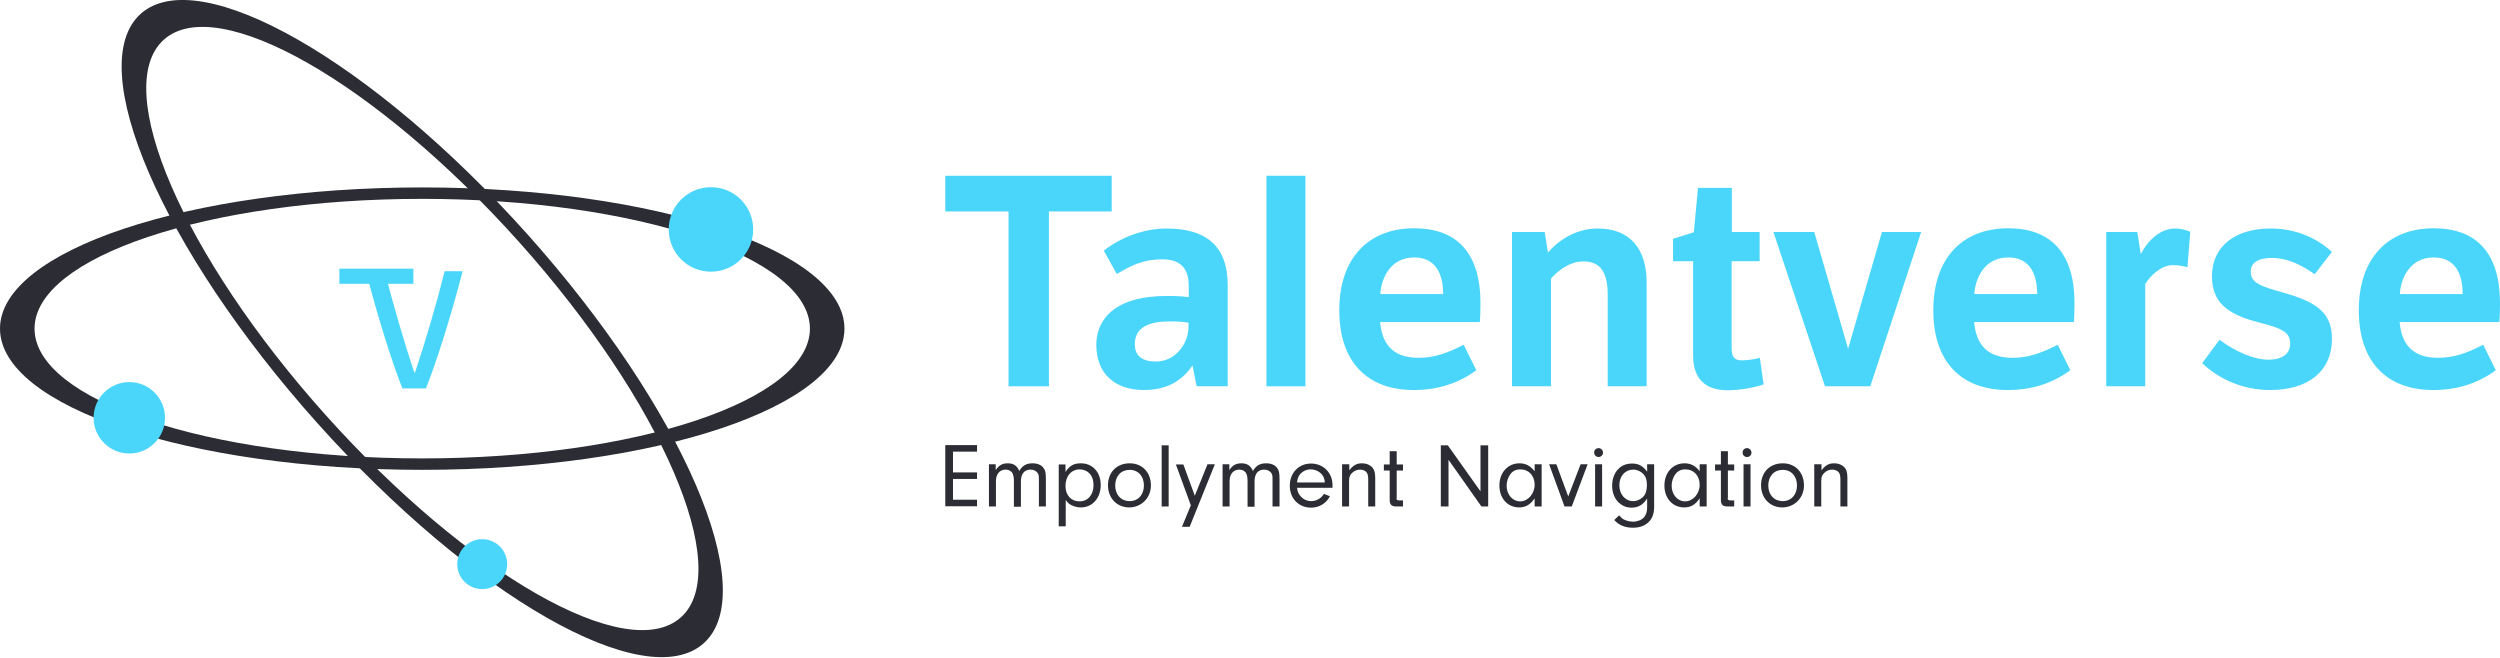
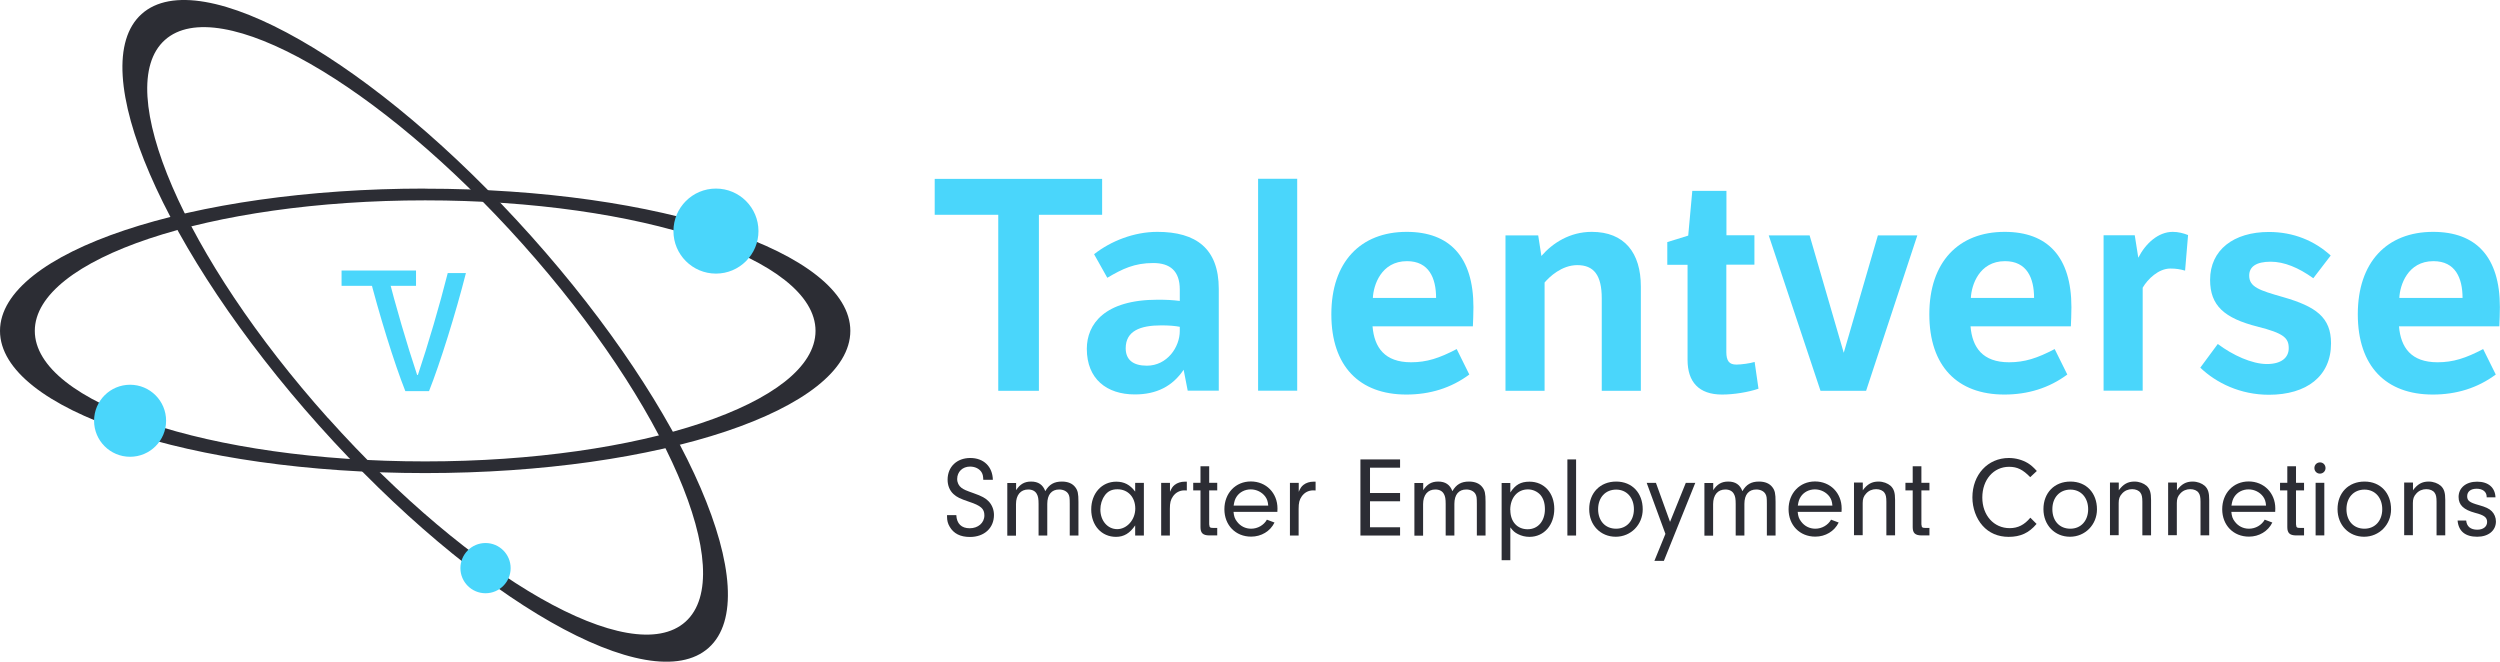
- <svg xmlns="http://www.w3.org/2000/svg" id="Layer_2" viewBox="0 0 107.11 28.16">
+ <svg xmlns="http://www.w3.org/2000/svg" id="Layer_2" viewBox="0 0 226.97 60.07">
  <defs>
-     <style>.cls-1{fill:#2c2d34;}.cls-2{fill:#4ad6fb;}</style>
+     <style>.cls-1{fill:#4ad6fb;}.cls-1,.cls-2{stroke-width:0px;}.cls-2{fill:#2c2d34;}</style>
  </defs>
  <g id="Layer_1-2">
-     <path class="cls-2" d="m15.69,11.62h.79c.36,1.4.83,3.03,1.27,4.34h.03c.44-1.3.92-2.94,1.27-4.34h.77c-.44,1.72-1.1,3.85-1.57,5.02h-1.01c-.47-1.18-1.13-3.31-1.56-5.02Z" />
-     <rect class="cls-2" x="14.54" y="11.51" width="3.17" height=".65" />
-     <path class="cls-1" d="m18.09,8.03C8.1,8.03,0,10.74,0,14.08s8.1,6.05,18.09,6.05,18.09-2.71,18.09-6.05-8.1-6.05-18.09-6.05Zm0,11.61c-9.17,0-16.61-2.49-16.61-5.56s7.44-5.56,16.61-5.56,16.61,2.49,16.61,5.56-7.44,5.56-16.61,5.56Z" />
-     <path class="cls-1" d="m22.6,10.04C15.94,2.6,8.52-1.63,6.03.59c-2.49,2.23.89,10.07,7.55,17.52,6.66,7.45,14.08,11.68,16.57,9.45,2.49-2.23-.89-10.07-7.55-17.52Zm-8.65,7.74C7.83,10.95,4.73,3.75,7.02,1.7c2.29-2.05,9.1,1.84,15.22,8.67,6.12,6.84,9.22,14.04,6.93,16.08-2.29,2.05-9.1-1.84-15.22-8.67Z" />
-     <circle class="cls-2" cx="30.46" cy="9.83" r="1.81" />
-     <circle class="cls-2" cx="5.54" cy="17.9" r="1.53" />
-     <circle class="cls-2" cx="20.66" cy="24.17" r="1.07" />
-     <path class="cls-2" d="m43.21,9.06h-2.71v-1.53h7.13v1.53h-2.69v7.49h-1.73v-7.49Z" />
-     <path class="cls-2" d="m52.6,16.55h-1.33l-.18-.89c-.48.7-1.15,1.05-2.08,1.05-1.19,0-2.04-.65-2.04-1.94,0-1.05.75-2.09,3.02-2.09.38,0,.63.01.94.05v-.49c0-.79-.41-1.13-1.13-1.13-.8,0-1.32.25-1.95.63l-.56-1c.71-.56,1.7-.95,2.69-.95,1.65,0,2.62.71,2.62,2.43v4.33Zm-1.67-2.72c-.19-.04-.45-.06-.79-.06-.9,0-1.52.24-1.52.98,0,.49.31.74.9.74.86,0,1.4-.79,1.4-1.48v-.18Z" />
-     <path class="cls-2" d="m54.26,16.55V7.53h1.67v9.02h-1.67Z" />
-     <path class="cls-2" d="m63.25,15.86c-.78.58-1.68.85-2.68.85-1.99,0-3.19-1.2-3.19-3.42s1.24-3.51,3.21-3.51c1.83,0,2.84,1.06,2.84,3.21,0,.15-.01.7-.03.81h-4.27c.08.9.51,1.53,1.64,1.53.66,0,1.2-.18,1.94-.56l.54,1.09Zm-1.42-3.26c0-.84-.3-1.57-1.24-1.57-1.1,0-1.43,1.03-1.45,1.57h2.69Z" />
-     <path class="cls-2" d="m66.18,9.94l.14.88c.48-.55,1.21-1.03,2.14-1.03,1.39,0,2.09.89,2.09,2.33v4.43h-1.67v-3.93c0-.99-.34-1.42-1.04-1.42-.66,0-1.19.5-1.39.74v4.61h-1.67v-6.61h1.39Z" />
-     <path class="cls-2" d="m74.19,11.19v3.71c0,.39.12.54.43.54.2,0,.59-.05.78-.11l.16,1.14c-.44.15-1.05.25-1.55.25-.99,0-1.47-.54-1.47-1.48v-4.05h-.86v-.96l.89-.28.18-1.9h1.45v1.89h1.19v1.25h-1.19Z" />
-     <path class="cls-2" d="m77.73,9.94l1.45,5,1.45-5h1.68l-2.18,6.61h-1.94l-2.21-6.61h1.74Z" />
-     <path class="cls-2" d="m88.7,15.86c-.78.58-1.68.85-2.68.85-1.99,0-3.19-1.2-3.19-3.42s1.24-3.51,3.21-3.51c1.83,0,2.84,1.06,2.84,3.21,0,.15-.01.7-.03.81h-4.27c.08.9.51,1.53,1.64,1.53.66,0,1.2-.18,1.94-.56l.54,1.09Zm-1.42-3.26c0-.84-.3-1.57-1.24-1.57-1.1,0-1.43,1.03-1.45,1.57h2.69Z" />
-     <path class="cls-2" d="m91.72,10.89c.31-.61.85-1.1,1.47-1.1.24,0,.46.06.65.14l-.12,1.52c-.21-.06-.39-.09-.63-.09-.5,0-.96.45-1.18.81v4.38h-1.67v-6.61h1.33l.15.95Z" />
-     <path class="cls-2" d="m95.1,14.56c.63.48,1.45.85,2.09.85.6,0,.93-.26.93-.68,0-.44-.23-.64-1.32-.91-1.43-.36-2.03-.9-2.03-1.99,0-1.28,1-2.04,2.51-2.04,1.05,0,1.94.38,2.63,1l-.74.96c-.63-.45-1.24-.7-1.82-.7-.61,0-.92.21-.92.59,0,.49.44.63,1.44.91,1.4.4,2.04.86,2.04,1.97,0,1.4-1.04,2.19-2.64,2.19-1.22,0-2.24-.5-2.92-1.15l.74-1Z" />
-     <path class="cls-2" d="m106.93,15.86c-.78.58-1.68.85-2.68.85-1.99,0-3.19-1.2-3.19-3.42s1.24-3.51,3.21-3.51c1.83,0,2.84,1.06,2.84,3.21,0,.15-.01.7-.03.81h-4.27c.08.9.51,1.53,1.64,1.53.66,0,1.2-.18,1.94-.56l.54,1.09Zm-1.42-3.26c0-.84-.3-1.57-1.24-1.57-1.1,0-1.43,1.03-1.45,1.57h2.69Z" />
-     <path class="cls-1" d="m40.83,20.24h1.03v.28h-1.03v.89h1.03v.28h-1.36v-2.62h1.36v.28h-1.03v.87Z" />
-     <path class="cls-1" d="m42.66,19.89v.25c.14-.21.29-.29.52-.29.25,0,.4.11.49.33.13-.23.3-.33.57-.33.21,0,.37.07.46.19.09.11.11.22.11.5v1.16h-.3v-1.09c0-.22,0-.27-.05-.34-.06-.09-.17-.15-.31-.15-.26,0-.41.18-.41.5v1.09h-.3v-1.08c0-.18-.02-.27-.06-.35-.05-.1-.16-.16-.29-.16-.26,0-.42.19-.42.5v1.08h-.3v-1.81h.3Z" />
-     <path class="cls-1" d="m45.65,19.89v.33c.17-.27.36-.37.66-.37.5,0,.85.38.85.93s-.35.96-.85.96c-.14,0-.27-.03-.39-.09-.11-.05-.17-.1-.26-.23v1.13h-.3v-2.65h.3Zm0,.93c0,.4.24.66.6.66s.6-.28.6-.69c0-.21-.05-.37-.16-.49-.1-.12-.27-.19-.43-.19-.36,0-.61.29-.61.71Z" />
-     <path class="cls-1" d="m49.31,20.8c0,.53-.41.94-.93.94s-.91-.39-.91-.95.38-.94.93-.94.91.4.91.95Zm-1.53,0c0,.4.25.67.62.67s.61-.28.61-.67-.24-.67-.61-.67-.62.27-.62.67Z" />
-     <path class="cls-1" d="m49.77,21.7v-2.62h.3v2.62h-.3Z" />
-     <path class="cls-1" d="m51.72,19.89h.33l-1.08,2.68h-.33l.38-.92-.64-1.75h.32l.49,1.34.54-1.34Z" />
-     <path class="cls-1" d="m52.67,19.89v.25c.14-.21.29-.29.52-.29.25,0,.4.11.49.33.13-.23.3-.33.57-.33.21,0,.37.07.46.19.09.11.11.22.11.5v1.16h-.3v-1.09c0-.22,0-.27-.05-.34-.06-.09-.17-.15-.31-.15-.26,0-.41.18-.41.5v1.09h-.3v-1.08c0-.18-.02-.27-.06-.35-.05-.1-.16-.16-.29-.16-.26,0-.42.19-.42.5v1.08h-.3v-1.81h.3Z" />
-     <path class="cls-1" d="m55.57,20.89c.02.15.04.23.12.33.12.16.29.25.49.25.22,0,.43-.12.54-.31l.26.1c-.15.3-.46.49-.8.49-.54,0-.92-.39-.92-.94s.38-.95.91-.95.92.4.92.92c0,.02,0,.07,0,.12h-1.51Zm1.19-.22c-.01-.14-.04-.22-.1-.31-.11-.15-.3-.25-.5-.25s-.38.09-.49.25c-.06.09-.08.16-.1.31h1.19Z" />
-     <path class="cls-1" d="m57.81,19.89v.26c.16-.21.31-.3.54-.3.17,0,.31.05.42.15.11.11.15.24.15.48v1.22h-.3v-1.15c0-.16-.02-.25-.07-.31-.05-.07-.16-.12-.28-.12-.13,0-.25.05-.35.15-.09.09-.12.18-.12.33v1.1h-.3v-1.81h.3Z" />
-     <path class="cls-1" d="m59.83,21.33c0,.09.03.11.14.11h.14v.26h-.28c-.21,0-.29-.08-.29-.28v-1.26h-.25v-.26h.25v-.57h.3v.57h.27v.26h-.27v1.18Z" />
-     <path class="cls-1" d="m62.06,21.7h-.33v-2.62h.3l1.4,1.97v-1.97h.33v2.62h-.29l-1.41-2v2Z" />
-     <path class="cls-1" d="m65.75,19.89h.3v1.81h-.3v-.35c-.18.27-.39.39-.66.39-.5,0-.85-.39-.85-.94s.36-.95.86-.95c.27,0,.47.11.65.34v-.3Zm-1.05.44c-.09.13-.15.3-.15.48,0,.38.25.67.58.67s.62-.32.62-.71-.25-.66-.61-.66c-.2,0-.33.07-.44.22Z" />
-     <path class="cls-1" d="m68.02,19.89l-.68,1.81h-.31l-.66-1.81h.31l.51,1.38.53-1.38h.31Z" />
-     <path class="cls-1" d="m68.68,19.39c0,.11-.09.19-.19.19s-.19-.08-.19-.19.08-.19.19-.19.19.09.19.2Zm-.04,2.31h-.3v-1.81h.3v1.81Z" />
-     <path class="cls-1" d="m70.57,19.89h.3v1.82c0,.3-.08.51-.24.66-.16.16-.39.24-.67.24-.34,0-.6-.11-.8-.33l.21-.2c.08.09.12.12.17.16.1.06.27.11.42.11.19,0,.37-.07.47-.18.09-.1.14-.24.14-.43v-.38c-.18.27-.38.39-.67.39-.48,0-.83-.4-.83-.94,0-.29.1-.57.29-.74.14-.14.34-.21.57-.21.27,0,.46.1.64.35v-.31Zm-1.19.9c0,.39.25.68.59.68.17,0,.34-.08.46-.22.08-.09.13-.27.13-.45,0-.24-.04-.36-.14-.48-.11-.12-.28-.2-.44-.2-.35,0-.6.27-.6.67Z" />
-     <path class="cls-1" d="m72.82,19.89h.3v1.81h-.3v-.35c-.18.27-.38.39-.66.39-.5,0-.85-.39-.85-.94s.36-.95.86-.95c.27,0,.48.11.65.34v-.3Zm-1.05.44c-.09.13-.15.3-.15.48,0,.38.25.67.58.67s.62-.32.62-.71-.25-.66-.61-.66c-.2,0-.33.07-.44.22Z" />
-     <path class="cls-1" d="m74.02,21.33c0,.09.03.11.14.11h.14v.26h-.28c-.21,0-.29-.08-.29-.28v-1.26h-.25v-.26h.25v-.57h.3v.57h.27v.26h-.27v1.18Z" />
-     <path class="cls-1" d="m75.04,19.39c0,.11-.08.19-.19.19s-.19-.08-.19-.19.08-.19.19-.19.19.09.19.2Zm-.04,2.31h-.3v-1.81h.3v1.81Z" />
-     <path class="cls-1" d="m77.29,20.8c0,.53-.41.94-.93.94s-.91-.39-.91-.95.38-.94.93-.94.91.4.91.95Zm-1.53,0c0,.4.25.67.62.67s.61-.28.61-.67-.24-.67-.61-.67-.62.27-.62.67Z" />
-     <path class="cls-1" d="m78.04,19.89v.26c.16-.21.31-.3.54-.3.17,0,.31.05.42.15.11.11.15.24.15.48v1.22h-.3v-1.15c0-.16-.02-.25-.07-.31-.05-.07-.16-.12-.28-.12-.13,0-.25.05-.35.15-.09.09-.12.18-.12.33v1.1h-.3v-1.81h.3Z" />
+     <path class="cls-1" d="m33.48,24.79h1.68c.77,3,1.78,6.47,2.71,9.25h.07c.93-2.78,1.96-6.28,2.71-9.25h1.65c-.93,3.66-2.35,8.21-3.35,10.72h-2.15c-1-2.51-2.41-7.06-3.33-10.72Z" />
+     <rect class="cls-1" x="31.01" y="24.56" width="6.76" height="1.39" />
+     <path class="cls-2" d="m38.6,17.12C17.28,17.12,0,22.91,0,30.04s17.28,12.91,38.6,12.91,38.6-5.78,38.6-12.91-17.28-12.91-38.6-12.91Zm0,24.77c-19.57,0-35.44-5.31-35.44-11.85s15.87-11.85,35.44-11.85,35.44,5.31,35.44,11.85-15.87,11.85-35.44,11.85Z" />
+     <path class="cls-2" d="m48.22,21.43C34.01,5.54,18.18-3.49,12.86,1.27c-5.31,4.76,1.9,21.49,16.12,37.38,14.22,15.89,30.05,24.91,35.36,20.16,5.31-4.76-1.9-21.49-16.12-37.38Zm-18.46,16.51C16.72,23.35,10.09,7.99,14.97,3.63c4.88-4.37,19.41,3.92,32.46,18.51,13.05,14.59,19.67,29.95,14.8,34.31-4.88,4.37-19.41-3.92-32.46-18.51Z" />
+     <circle class="cls-1" cx="65" cy="20.98" r="3.86" />
+     <circle class="cls-1" cx="11.81" cy="38.2" r="3.27" />
+     <circle class="cls-1" cx="44.08" cy="51.58" r="2.28" />
+     <path class="cls-1" d="m90.63,19.5h-5.77v-3.26h15.2v3.26h-5.74v15.98h-3.69v-15.98Z" />
+     <path class="cls-1" d="m110.66,35.47h-2.83l-.37-1.9c-1.01,1.5-2.46,2.24-4.43,2.24-2.54,0-4.36-1.39-4.36-4.14,0-2.24,1.6-4.46,6.44-4.46.8,0,1.34.03,2,.11v-1.04c0-1.68-.88-2.4-2.41-2.4-1.71,0-2.8.53-4.17,1.34l-1.2-2.14c1.52-1.2,3.63-2.03,5.74-2.03,3.53,0,5.58,1.52,5.58,5.18v9.25Zm-3.55-5.8c-.4-.08-.96-.13-1.68-.13-1.92,0-3.23.51-3.23,2.08,0,1.04.67,1.58,1.92,1.58,1.84,0,2.99-1.68,2.99-3.15v-.37Z" />
+     <path class="cls-1" d="m114.22,35.47v-19.24h3.55v19.24h-3.55Z" />
+     <path class="cls-1" d="m133.4,34c-1.66,1.23-3.58,1.82-5.72,1.82-4.25,0-6.81-2.56-6.81-7.29s2.64-7.48,6.84-7.48c3.9,0,6.06,2.27,6.06,6.84,0,.32-.03,1.5-.05,1.74h-9.11c.16,1.92,1.1,3.26,3.5,3.26,1.42,0,2.56-.37,4.14-1.2l1.15,2.32Zm-3.02-6.95c0-1.79-.64-3.34-2.64-3.34-2.35,0-3.05,2.19-3.1,3.34h5.74Z" />
+     <path class="cls-1" d="m139.65,21.37l.29,1.87c1.02-1.18,2.59-2.19,4.57-2.19,2.97,0,4.46,1.9,4.46,4.97v9.46h-3.55v-8.39c0-2.11-.72-3.02-2.22-3.02-1.42,0-2.54,1.07-2.97,1.58v9.83h-3.55v-14.11h2.97Z" />
+     <path class="cls-1" d="m156.73,24.04v7.91c0,.83.27,1.15.91,1.15.43,0,1.26-.11,1.66-.24l.35,2.43c-.94.32-2.24.53-3.31.53-2.11,0-3.13-1.15-3.13-3.15v-8.63h-1.84v-2.06l1.9-.59.37-4.06h3.1v4.03h2.54v2.67h-2.54Z" />
+     <path class="cls-1" d="m164.29,21.37l3.1,10.66,3.1-10.66h3.58l-4.65,14.11h-4.14l-4.7-14.11h3.71Z" />
+     <path class="cls-1" d="m187.69,34c-1.66,1.23-3.58,1.82-5.72,1.82-4.25,0-6.81-2.56-6.81-7.29s2.64-7.48,6.84-7.48c3.9,0,6.06,2.27,6.06,6.84,0,.32-.03,1.5-.05,1.74h-9.11c.16,1.92,1.1,3.26,3.5,3.26,1.42,0,2.56-.37,4.14-1.2l1.15,2.32Zm-3.02-6.95c0-1.79-.64-3.34-2.64-3.34-2.35,0-3.05,2.19-3.1,3.34h5.74Z" />
+     <path class="cls-1" d="m194.13,23.4c.67-1.31,1.82-2.35,3.13-2.35.51,0,.99.13,1.39.29l-.27,3.23c-.45-.13-.83-.19-1.34-.19-1.07,0-2.06.96-2.51,1.74v9.35h-3.55v-14.11h2.83l.32,2.03Z" />
+     <path class="cls-1" d="m201.35,31.23c1.34,1.01,3.1,1.82,4.46,1.82,1.28,0,1.98-.56,1.98-1.44,0-.94-.48-1.36-2.81-1.95-3.05-.77-4.33-1.92-4.33-4.25,0-2.72,2.14-4.35,5.34-4.35,2.24,0,4.14.8,5.61,2.14l-1.58,2.06c-1.34-.96-2.64-1.5-3.87-1.5-1.31,0-1.95.45-1.95,1.26,0,1.04.93,1.34,3.07,1.95,2.99.86,4.36,1.84,4.36,4.2,0,2.99-2.22,4.67-5.64,4.67-2.59,0-4.78-1.07-6.23-2.46l1.58-2.14Z" />
+     <path class="cls-1" d="m226.59,34c-1.66,1.23-3.58,1.82-5.72,1.82-4.25,0-6.81-2.56-6.81-7.29s2.64-7.48,6.84-7.48c3.9,0,6.06,2.27,6.06,6.84,0,.32-.03,1.5-.05,1.74h-9.11c.16,1.92,1.1,3.26,3.5,3.26,1.42,0,2.56-.37,4.14-1.2l1.15,2.32Zm-3.02-6.95c0-1.79-.64-3.34-2.64-3.34-2.35,0-3.05,2.19-3.1,3.34h5.74Z" />
+     <path class="cls-2" d="m86.82,46.76c.04.79.47,1.2,1.22,1.2s1.33-.48,1.33-1.17c0-.6-.31-.88-1.4-1.24-.82-.28-1.09-.41-1.4-.69-.35-.32-.54-.78-.54-1.31,0-1.17.84-1.97,2.06-1.97s2.02.78,2.05,1.98h-.87c-.01-.35-.05-.52-.17-.71-.2-.3-.58-.49-1.03-.49-.68,0-1.17.47-1.17,1.13,0,.33.15.62.39.8.22.16.4.24,1.11.49.74.26,1.09.45,1.37.75.3.32.47.76.47,1.22,0,1.19-.88,2-2.18,2-.88,0-1.48-.31-1.84-.93-.17-.28-.24-.57-.24-.9v-.15h.83Z" />
+     <path class="cls-2" d="m92.25,43.84v.66c.36-.55.77-.78,1.36-.78.65,0,1.07.28,1.29.87.35-.61.8-.87,1.51-.87.55,0,.96.18,1.21.51.23.3.29.57.29,1.33v3.06h-.79v-2.87c0-.58-.02-.71-.13-.91-.15-.25-.46-.4-.83-.4-.69,0-1.08.47-1.08,1.31v2.87h-.79v-2.86c0-.47-.04-.7-.16-.91-.14-.27-.42-.41-.78-.41-.69,0-1.11.5-1.11,1.33v2.86h-.79v-4.78h.79Z" />
+     <path class="cls-2" d="m103.06,43.84h.79v4.78h-.79v-.92c-.48.71-1.02,1.04-1.74,1.04-1.32,0-2.25-1.04-2.25-2.49s.95-2.52,2.27-2.52c.73,0,1.25.28,1.72.9v-.79Zm-2.77,1.16c-.25.34-.39.8-.39,1.26,0,1.02.66,1.78,1.53,1.78s1.64-.84,1.64-1.87-.66-1.75-1.62-1.75c-.52,0-.88.18-1.16.57Z" />
+     <path class="cls-2" d="m106.22,43.84v.81c.15-.34.25-.49.43-.63.24-.19.57-.29.91-.29h.19v.8c-.08-.01-.17-.01-.22-.01-.43,0-.8.2-1.04.55-.21.3-.28.58-.28,1.13v2.42h-.79v-4.78h.79Z" />
+     <path class="cls-2" d="m109.79,47.64c.01.24.07.29.36.29h.36v.68h-.74c-.56-.01-.78-.22-.78-.75v-3.34h-.66v-.69h.66v-1.5h.79v1.5h.73v.69h-.73v3.11Z" />
+     <path class="cls-2" d="m111.99,46.48c.04.4.11.61.31.87.31.42.77.65,1.29.65.59,0,1.15-.32,1.43-.82l.69.26c-.39.8-1.21,1.28-2.12,1.28-1.42,0-2.43-1.04-2.43-2.49s1.01-2.52,2.4-2.52,2.42,1.05,2.42,2.45c0,.06,0,.2-.01.31h-3.98Zm3.15-.58c-.03-.37-.1-.58-.27-.82-.3-.4-.79-.65-1.32-.65s-1.01.25-1.28.66c-.15.23-.21.42-.27.81h3.14Z" />
+     <path class="cls-2" d="m117.91,43.84v.81c.15-.34.25-.49.43-.63.24-.19.57-.29.91-.29h.19v.8c-.08-.01-.17-.01-.22-.01-.43,0-.8.2-1.04.55-.21.3-.28.58-.28,1.13v2.42h-.79v-4.78h.79Z" />
+     <path class="cls-2" d="m124.38,44.76h2.73v.75h-2.73v2.36h2.73v.75h-3.6v-6.91h3.6v.75h-2.73v2.31Z" />
+     <path class="cls-2" d="m129.21,43.84v.66c.36-.55.77-.78,1.36-.78.65,0,1.07.28,1.29.87.35-.61.8-.87,1.51-.87.55,0,.96.18,1.21.51.23.3.29.57.29,1.33v3.06h-.79v-2.87c0-.58-.02-.71-.13-.91-.15-.25-.46-.4-.83-.4-.69,0-1.08.47-1.08,1.31v2.87h-.79v-2.86c0-.47-.04-.7-.16-.91-.14-.27-.42-.41-.78-.41-.69,0-1.11.5-1.11,1.33v2.86h-.79v-4.78h.79Z" />
+     <path class="cls-2" d="m137.12,43.84v.87c.46-.7.94-.98,1.74-.98,1.33,0,2.25,1.02,2.25,2.47s-.92,2.54-2.25,2.54c-.37,0-.71-.08-1.05-.25-.29-.15-.43-.27-.69-.61v2.98h-.79v-7.01h.79Zm0,2.47c0,1.05.63,1.74,1.57,1.74s1.57-.74,1.57-1.82c0-.56-.14-.98-.41-1.3-.28-.31-.7-.5-1.13-.5-.95,0-1.61.76-1.61,1.87Z" />
+     <path class="cls-2" d="m142.3,48.62v-6.91h.79v6.91h-.79Z" />
+     <path class="cls-2" d="m149.14,46.24c0,1.4-1.08,2.49-2.45,2.49s-2.41-1.04-2.41-2.51.99-2.5,2.45-2.5,2.41,1.05,2.41,2.52Zm-4.05-.01c0,1.06.65,1.77,1.63,1.77s1.62-.74,1.62-1.77-.64-1.78-1.61-1.78-1.64.71-1.64,1.78Z" />
+     <path class="cls-2" d="m153.05,43.84h.86l-2.85,7.08h-.86l1-2.45-1.7-4.63h.84l1.28,3.54,1.43-3.54Z" />
+     <path class="cls-2" d="m155.54,43.84v.66c.36-.55.77-.78,1.36-.78.65,0,1.07.28,1.29.87.35-.61.8-.87,1.51-.87.55,0,.96.18,1.21.51.23.3.29.57.29,1.33v3.06h-.79v-2.87c0-.58-.02-.71-.13-.91-.15-.25-.46-.4-.83-.4-.69,0-1.08.47-1.08,1.31v2.87h-.79v-2.86c0-.47-.04-.7-.16-.91-.14-.27-.42-.41-.78-.41-.69,0-1.11.5-1.11,1.33v2.86h-.79v-4.78h.79Z" />
+     <path class="cls-2" d="m163.21,46.48c.04.4.11.61.31.87.31.42.77.65,1.29.65.59,0,1.15-.32,1.43-.82l.69.26c-.39.8-1.21,1.28-2.12,1.28-1.42,0-2.43-1.04-2.43-2.49s1.01-2.52,2.4-2.52,2.42,1.05,2.42,2.45c0,.06,0,.2-.01.31h-3.98Zm3.15-.58c-.03-.37-.1-.58-.27-.82-.3-.4-.79-.65-1.32-.65s-1.01.25-1.28.66c-.15.23-.21.42-.27.81h3.14Z" />
+     <path class="cls-2" d="m169.12,43.84v.67c.41-.56.83-.79,1.42-.79.43,0,.83.15,1.11.39.3.29.4.62.4,1.27v3.22h-.79v-3.05c0-.42-.05-.65-.18-.82-.14-.2-.42-.32-.75-.32-.35,0-.67.13-.91.4-.23.25-.31.48-.31.87v2.91h-.79v-4.78h.79Z" />
+     <path class="cls-2" d="m174.45,47.64c.01.24.07.29.36.29h.36v.68h-.74c-.56-.01-.78-.22-.78-.75v-3.34h-.66v-.69h.66v-1.5h.79v1.5h.73v.69h-.73v3.11Z" />
+     <path class="cls-2" d="m184.89,47.57c-.69.82-1.46,1.17-2.53,1.17-.96,0-1.78-.35-2.37-1.02-.58-.65-.92-1.6-.92-2.56,0-2.07,1.4-3.58,3.31-3.58.62,0,1.23.17,1.73.47.28.18.47.34.81.71l-.6.56c-.67-.69-1.18-.94-1.92-.94-1.41,0-2.43,1.17-2.43,2.79s1.05,2.78,2.48,2.78c.76,0,1.34-.3,1.88-.95l.58.58Z" />
+     <path class="cls-2" d="m190.38,46.24c0,1.4-1.08,2.49-2.45,2.49s-2.41-1.04-2.41-2.51.99-2.5,2.45-2.5,2.41,1.05,2.41,2.52Zm-4.05-.01c0,1.06.65,1.77,1.63,1.77s1.62-.74,1.62-1.77-.64-1.78-1.61-1.78-1.64.71-1.64,1.78Z" />
+     <path class="cls-2" d="m192.36,43.84v.67c.41-.56.83-.79,1.42-.79.43,0,.83.15,1.11.39.3.29.4.62.4,1.27v3.22h-.79v-3.05c0-.42-.05-.65-.18-.82-.14-.2-.42-.32-.75-.32-.35,0-.67.13-.91.4-.23.25-.31.48-.31.87v2.91h-.79v-4.78h.79Z" />
+     <path class="cls-2" d="m197.64,43.84v.67c.41-.56.83-.79,1.42-.79.43,0,.83.15,1.11.39.3.29.4.62.4,1.27v3.22h-.79v-3.05c0-.42-.05-.65-.18-.82-.14-.2-.42-.32-.75-.32-.35,0-.67.13-.91.4-.23.25-.31.48-.31.87v2.91h-.79v-4.78h.79Z" />
+     <path class="cls-2" d="m202.58,46.48c.04.4.11.61.31.87.31.42.77.65,1.29.65.59,0,1.15-.32,1.43-.82l.69.26c-.39.8-1.21,1.28-2.12,1.28-1.42,0-2.43-1.04-2.43-2.49s1.01-2.52,2.4-2.52,2.42,1.05,2.42,2.45c0,.06,0,.2-.01.31h-3.98Zm3.15-.58c-.03-.37-.1-.58-.27-.82-.3-.4-.79-.65-1.32-.65s-1.01.25-1.28.66c-.15.23-.21.42-.27.81h3.14Z" />
+     <path class="cls-2" d="m208.46,47.64c.01.24.07.29.36.29h.36v.68h-.74c-.56-.01-.78-.22-.78-.75v-3.34h-.66v-.69h.66v-1.5h.79v1.5h.73v.69h-.73v3.11Z" />
+     <path class="cls-2" d="m211.13,42.5c0,.28-.23.5-.51.5s-.5-.22-.5-.51.22-.51.51-.51.5.23.5.52Zm-.11,6.11h-.79v-4.78h.79v4.78Z" />
+     <path class="cls-2" d="m217.08,46.24c0,1.4-1.08,2.49-2.45,2.49s-2.41-1.04-2.41-2.51.99-2.5,2.45-2.5,2.41,1.05,2.41,2.52Zm-4.05-.01c0,1.06.65,1.77,1.63,1.77s1.62-.74,1.62-1.77-.64-1.78-1.61-1.78-1.64.71-1.64,1.78Z" />
+     <path class="cls-2" d="m219.07,43.84v.67c.41-.56.83-.79,1.42-.79.43,0,.83.15,1.11.39.3.29.4.62.4,1.27v3.22h-.79v-3.05c0-.42-.05-.65-.18-.82-.14-.2-.42-.32-.75-.32-.35,0-.67.13-.91.4-.23.25-.31.48-.31.87v2.91h-.79v-4.78h.79Z" />
+     <path class="cls-2" d="m225.76,45.15v-.05c0-.45-.36-.73-.91-.73s-.86.27-.86.68.21.57,1.07.81c.61.17.93.32,1.16.55.24.24.38.58.38.93,0,.83-.68,1.39-1.7,1.39-1.09,0-1.7-.51-1.78-1.47h.78c.05.54.4.83,1.01.83.54,0,.89-.28.89-.7s-.27-.62-1.09-.83c-1.04-.28-1.5-.71-1.5-1.44,0-.83.67-1.39,1.68-1.39s1.63.52,1.67,1.42h-.79Z" />
  </g>
</svg>
